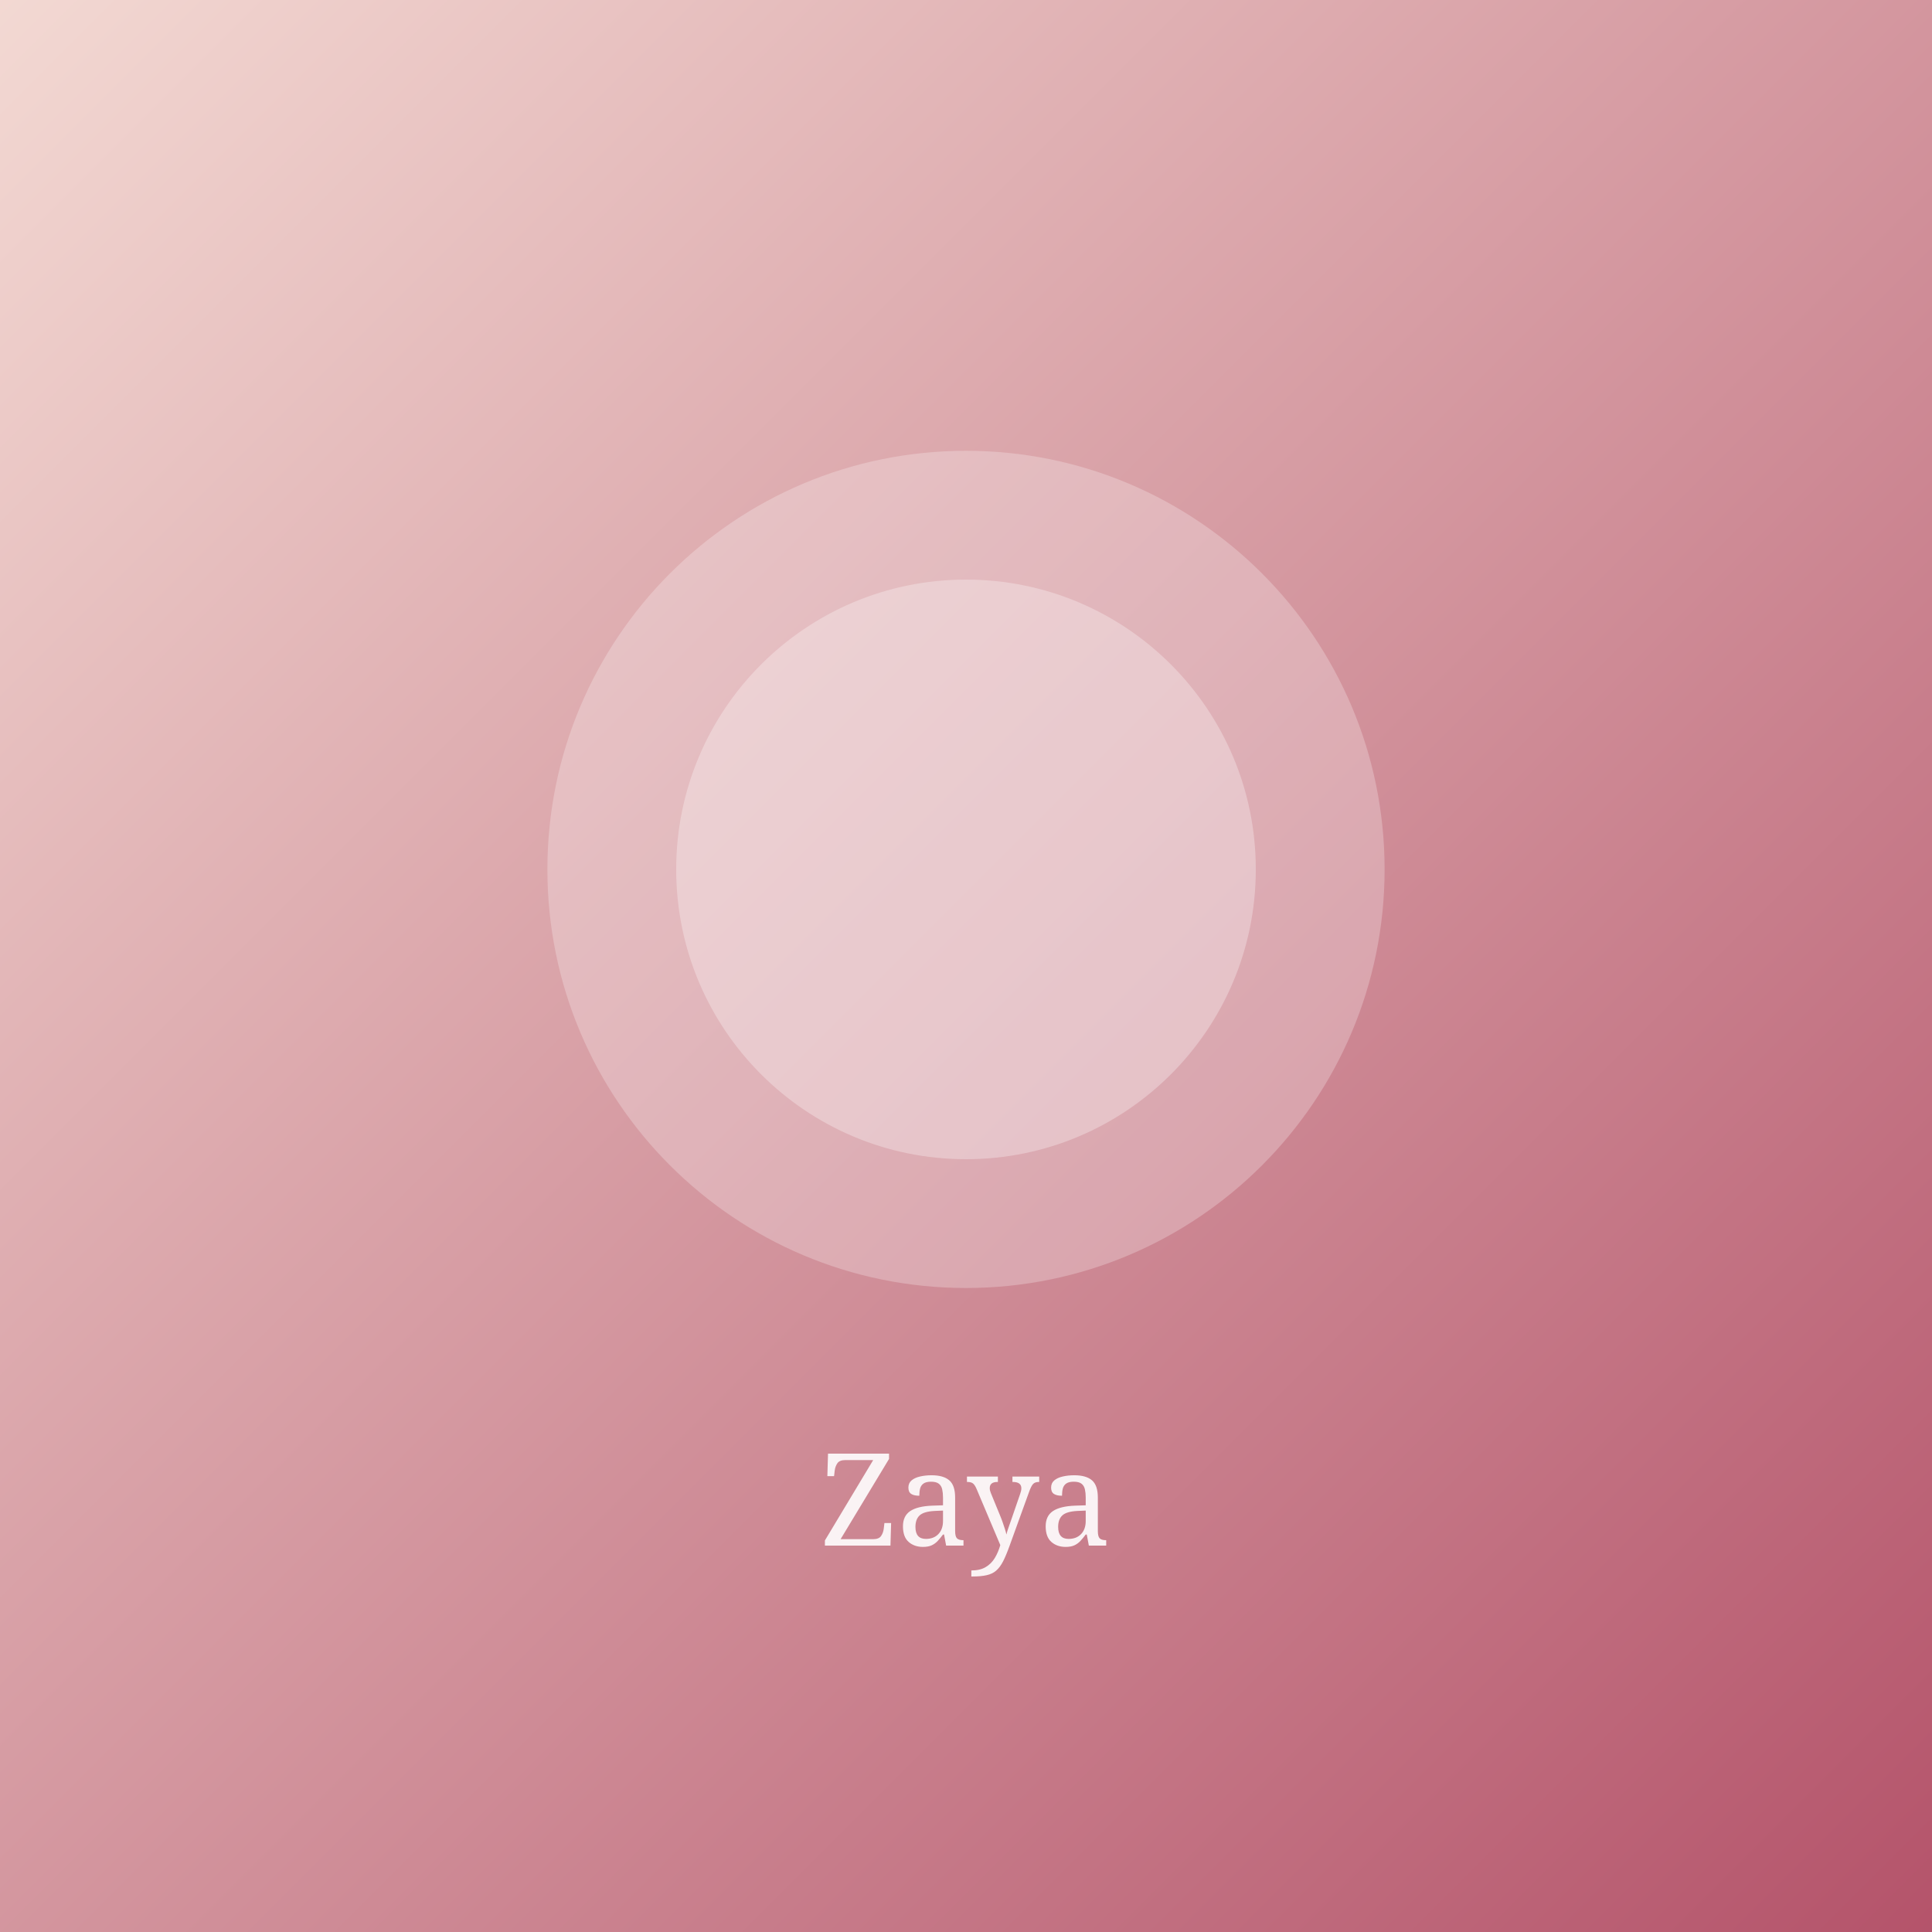
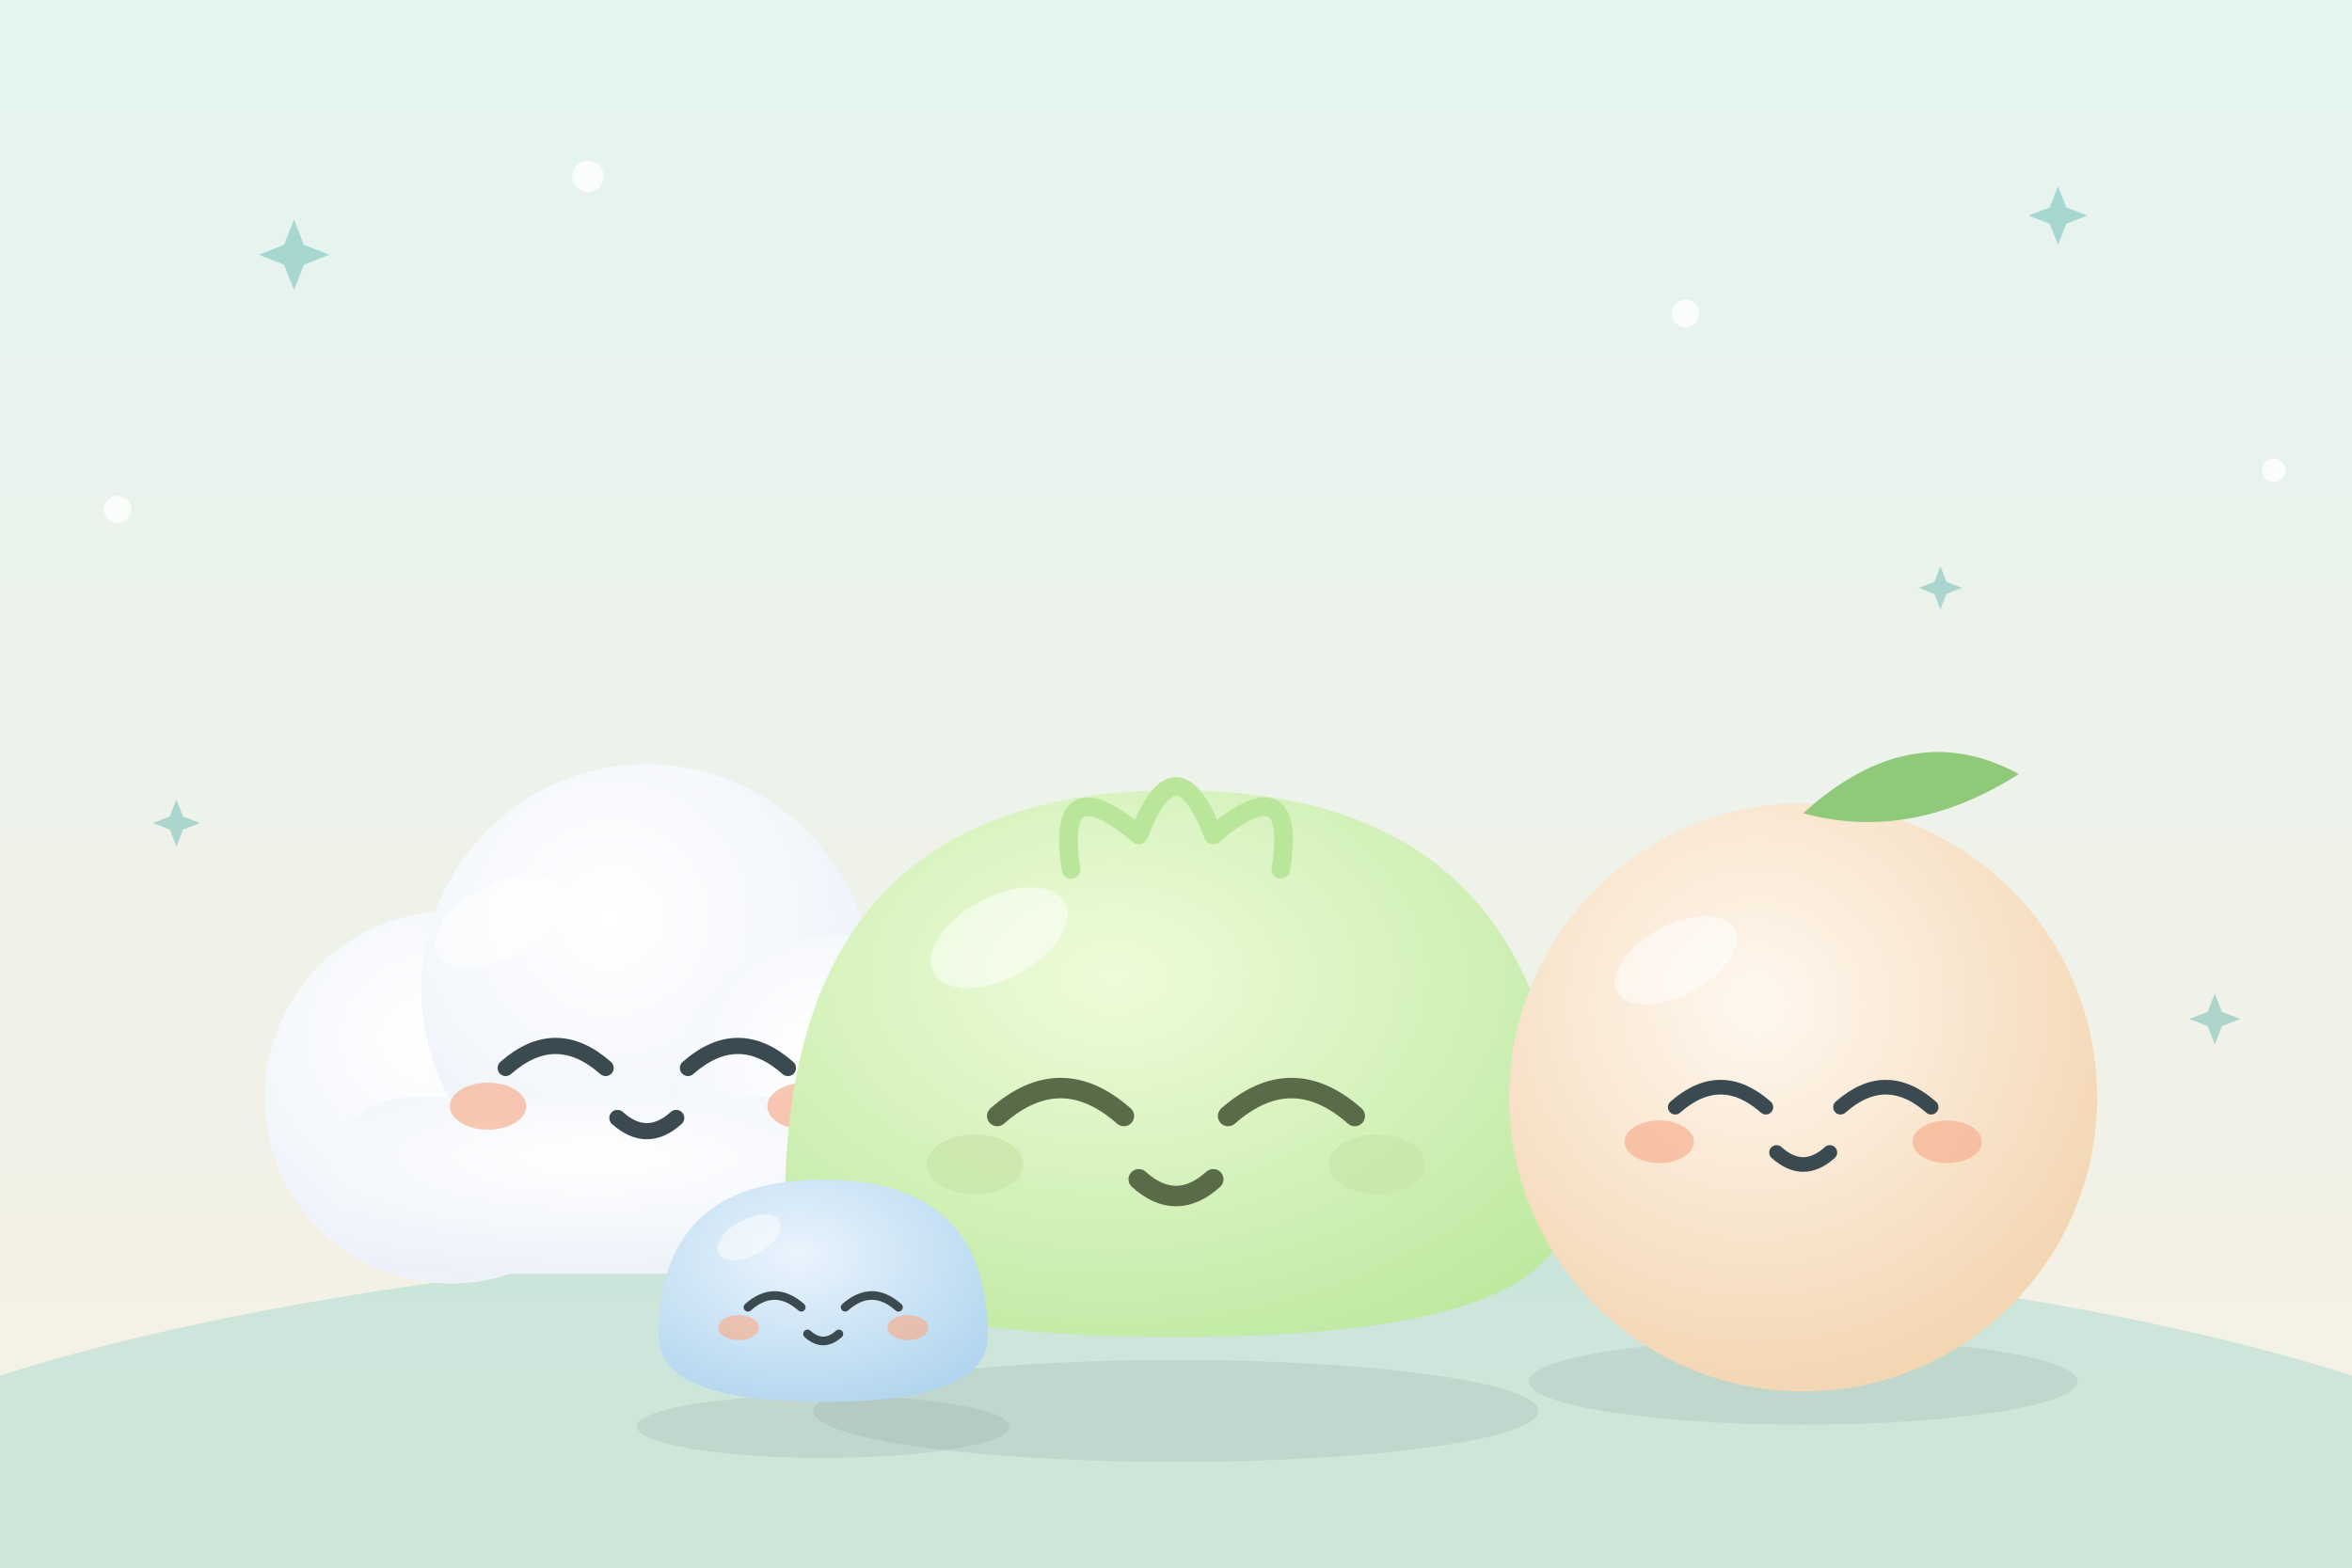
- <svg xmlns="http://www.w3.org/2000/svg" viewBox="0 0 600 600">
+ <svg xmlns="http://www.w3.org/2000/svg" viewBox="0 0 1200 800">
  <defs>
-     <linearGradient id="g" x1="0" y1="0" x2="1" y2="1">
-       <stop offset="0" stop-color="#f3d9d3" />
-       <stop offset="1" stop-color="#b4536a" />
+     <linearGradient id="hbg" x1="0" y1="0" x2="0" y2="1">
+       <stop offset="0%" stop-color="#e3f4f1" />
+       <stop offset="100%" stop-color="#f7f0e3" />
    </linearGradient>
+     <radialGradient id="hg1" cx="0.42" cy="0.34" r="0.85">
+       <stop offset="0%" stop-color="#eefcd9" />
+       <stop offset="100%" stop-color="#b9e69a" />
+     </radialGradient>
+     <radialGradient id="hg2" cx="0.42" cy="0.34" r="0.85">
+       <stop offset="0%" stop-color="#fff8f0" />
+       <stop offset="100%" stop-color="#f0cda2" />
+     </radialGradient>
+     <radialGradient id="hg3" cx="0.42" cy="0.34" r="0.85">
+       <stop offset="0%" stop-color="#ffffff" />
+       <stop offset="100%" stop-color="#e8eef8" />
+     </radialGradient>
  </defs>
-   <rect width="600" height="600" fill="url(#g)" />
-   <circle cx="300" cy="270" r="130" fill="#ffffff" opacity="0.25" />
-   <circle cx="300" cy="270" r="90" fill="#ffffff" opacity="0.3" />
-   <text x="300" y="480" font-family="Georgia, serif" font-size="40" fill="#ffffff" text-anchor="middle" opacity="0.9">Zaya</text>
+   <rect width="1200" height="800" fill="url(#hbg)" />
+   <ellipse cx="600" cy="810" rx="750" ry="180" fill="#9ed6cc" opacity="0.45" />
+   <path d="M150 112 L155.04 124.96 L168 130 L155.04 135.04 L150 148 L144.96 135.04 L132 130 L144.96 124.96 Z" fill="#129488" opacity="0.3" />
+   <path d="M1050 95 L1054.2 105.8 L1065 110 L1054.2 114.2 L1050 125 L1045.8 114.2 L1035 110 L1045.8 105.8 Z" fill="#129488" opacity="0.3" />
+   <path d="M990 289 L993.08 296.92 L1001 300 L993.08 303.08 L990 311 L986.92 303.08 L979 300 L986.92 296.92 Z" fill="#129488" opacity="0.3" />
+   <path d="M90 408 L93.36 416.64 L102 420 L93.36 423.36 L90 432 L86.64 423.36 L78 420 L86.64 416.64 Z" fill="#129488" opacity="0.3" />
+   <path d="M1130 507 L1133.64 516.36 L1143 520 L1133.64 523.64 L1130 533 L1126.36 523.64 L1117 520 L1126.36 516.36 Z" fill="#129488" opacity="0.3" />
+   <circle cx="300" cy="90" r="8" fill="#ffffff" opacity="0.8" />
+   <circle cx="860" cy="160" r="7" fill="#ffffff" opacity="0.8" />
+   <circle cx="1160" cy="240" r="6" fill="#ffffff" opacity="0.8" />
+   <circle cx="60" cy="260" r="7" fill="#ffffff" opacity="0.8" />
+   <g fill="url(#hg3)">
+     <circle cx="230" cy="560" r="95" />
+     <circle cx="330" cy="505" r="115" />
+     <circle cx="430" cy="565" r="88" />
+     <rect x="165" y="560" width="330" height="90" rx="45" />
+   </g>
+   <ellipse cx="255" cy="470" rx="36" ry="19" fill="#ffffff" opacity="0.5" transform="rotate(-28 255 470)" />
+   <path d="M258.0 545 Q 283.5 522.5 309.0 545" stroke="#3a4a50" stroke-width="8.25" stroke-linecap="round" fill="none" />
+   <path d="M351.0 545 Q 376.5 522.5 402.0 545" stroke="#3a4a50" stroke-width="8.25" stroke-linecap="round" fill="none" />
+   <path d="M315.0 570.5 Q 330 584.0 345.0 570.5" stroke="#3a4a50" stroke-width="8.25" stroke-linecap="round" fill="none" />
+   <ellipse cx="249.0" cy="564.5" rx="19.5" ry="12.0" fill="#f6b092" opacity="0.7" />
+   <ellipse cx="411.0" cy="564.5" rx="19.5" ry="12.0" fill="#f6b092" opacity="0.7" />
+   <ellipse cx="600" cy="720" rx="185" ry="26" fill="#26343a" opacity="0.08" />
+   <defs>
+     <radialGradient id="hgd" cx="0.42" cy="0.34" r="0.85">
+       <stop offset="0%" stop-color="#eefcd9" />
+       <stop offset="100%" stop-color="#b9e69a" />
+     </radialGradient>
+   </defs>
+   <path d="M400.5 614.862 Q 400.5 403.25 600 403.25 Q 799.5 403.25 799.5 614.862 Q 799.5 682.265 600 682.265 Q 400.5 682.265 400.5 614.862 Z" fill="url(#hgd)" />
+   <path d="M531.6 437.45 Q 550.6 388.05 569.6 437.45" stroke="#b9e69a" stroke-width="9.5" stroke-linecap="round" fill="none" transform="rotate(-30 550.6 412.75)" />
+   <path d="M581.0 426.05 Q 600.0 376.65 619.0 426.05" stroke="#b9e69a" stroke-width="9.5" stroke-linecap="round" fill="none" transform="rotate(0 600.0 401.35)" />
+   <path d="M630.4 437.45 Q 649.4 388.05 668.4 437.45" stroke="#b9e69a" stroke-width="9.5" stroke-linecap="round" fill="none" transform="rotate(30 649.4 412.75)" />
+   <ellipse cx="509.75" cy="478.49" rx="38.0" ry="20.9" fill="#ffffff" opacity="0.5" transform="rotate(-28 509.75 478.49)" />
+   <path d="M508.8 569.5 Q 541.1 541.0 573.4 569.5" stroke="#5a6b4a" stroke-width="10.45" stroke-linecap="round" fill="none" />
+   <path d="M626.6 569.5 Q 658.9 541.0 691.2 569.5" stroke="#5a6b4a" stroke-width="10.45" stroke-linecap="round" fill="none" />
+   <path d="M581.0 601.8 Q 600 618.9 619.0 601.8" stroke="#5a6b4a" stroke-width="10.45" stroke-linecap="round" fill="none" />
+   <ellipse cx="497.4" cy="594.2" rx="24.7" ry="15.2" fill="#c9e6a8" opacity="0.7" />
+   <ellipse cx="702.6" cy="594.2" rx="24.7" ry="15.2" fill="#c9e6a8" opacity="0.7" />
+   <ellipse cx="920" cy="705" rx="140" ry="22" fill="#26343a" opacity="0.08" />
+   <circle cx="920" cy="560" r="150" fill="url(#hg2)" />
+   <path d="M920 415 Q 975 365 1030 395 Q 975 430 920 415 Z" fill="#8fc97a" />
+   <ellipse cx="855" cy="490" rx="34" ry="18" fill="#ffffff" opacity="0.5" transform="rotate(-28 855 490)" />
+   <path d="M854.72 565 Q 877.84 544.6 900.96 565" stroke="#3a4a50" stroke-width="7.48" stroke-linecap="round" fill="none" />
+   <path d="M939.04 565 Q 962.16 544.6 985.28 565" stroke="#3a4a50" stroke-width="7.48" stroke-linecap="round" fill="none" />
+   <path d="M906.4 588.12 Q 920 600.36 933.6 588.12" stroke="#3a4a50" stroke-width="7.48" stroke-linecap="round" fill="none" />
+   <ellipse cx="846.56" cy="582.68" rx="17.68" ry="10.88" fill="#f6b092" opacity="0.7" />
+   <ellipse cx="993.44" cy="582.68" rx="17.68" ry="10.88" fill="#f6b092" opacity="0.7" />
+   <ellipse cx="420" cy="728" rx="95" ry="16" fill="#26343a" opacity="0.08" />
+   <defs>
+     <radialGradient id="hgb" cx="0.42" cy="0.34" r="0.85">
+       <stop offset="0%" stop-color="#eaf4fd" />
+       <stop offset="100%" stop-color="#a8d0ec" />
+     </radialGradient>
+   </defs>
+   <path d="M336.0 681.8 Q 336.0 602.0 420 602.0 Q 504.0 602.0 504.0 681.8 Q 504.0 715.4 420 715.4 Q 336.0 715.4 336.0 681.8 Z" fill="url(#hgb)" />
+   <ellipse cx="382.2" cy="631.4" rx="17.64" ry="9.24" fill="#ffffff" opacity="0.5" transform="rotate(-28 382.2 631.4)" />
+   <path d="M381.6 667.1 Q 395.2 655.1 408.8 667.1" stroke="#3a4a50" stroke-width="4.4" stroke-linecap="round" fill="none" />
+   <path d="M431.2 667.1 Q 444.8 655.1 458.4 667.1" stroke="#3a4a50" stroke-width="4.4" stroke-linecap="round" fill="none" />
+   <path d="M412.0 680.7 Q 420 687.9 428.0 680.7" stroke="#3a4a50" stroke-width="4.4" stroke-linecap="round" fill="none" />
+   <ellipse cx="376.8" cy="677.5" rx="10.4" ry="6.4" fill="#f6b092" opacity="0.7" />
+   <ellipse cx="463.2" cy="677.5" rx="10.4" ry="6.4" fill="#f6b092" opacity="0.7" />
</svg>
